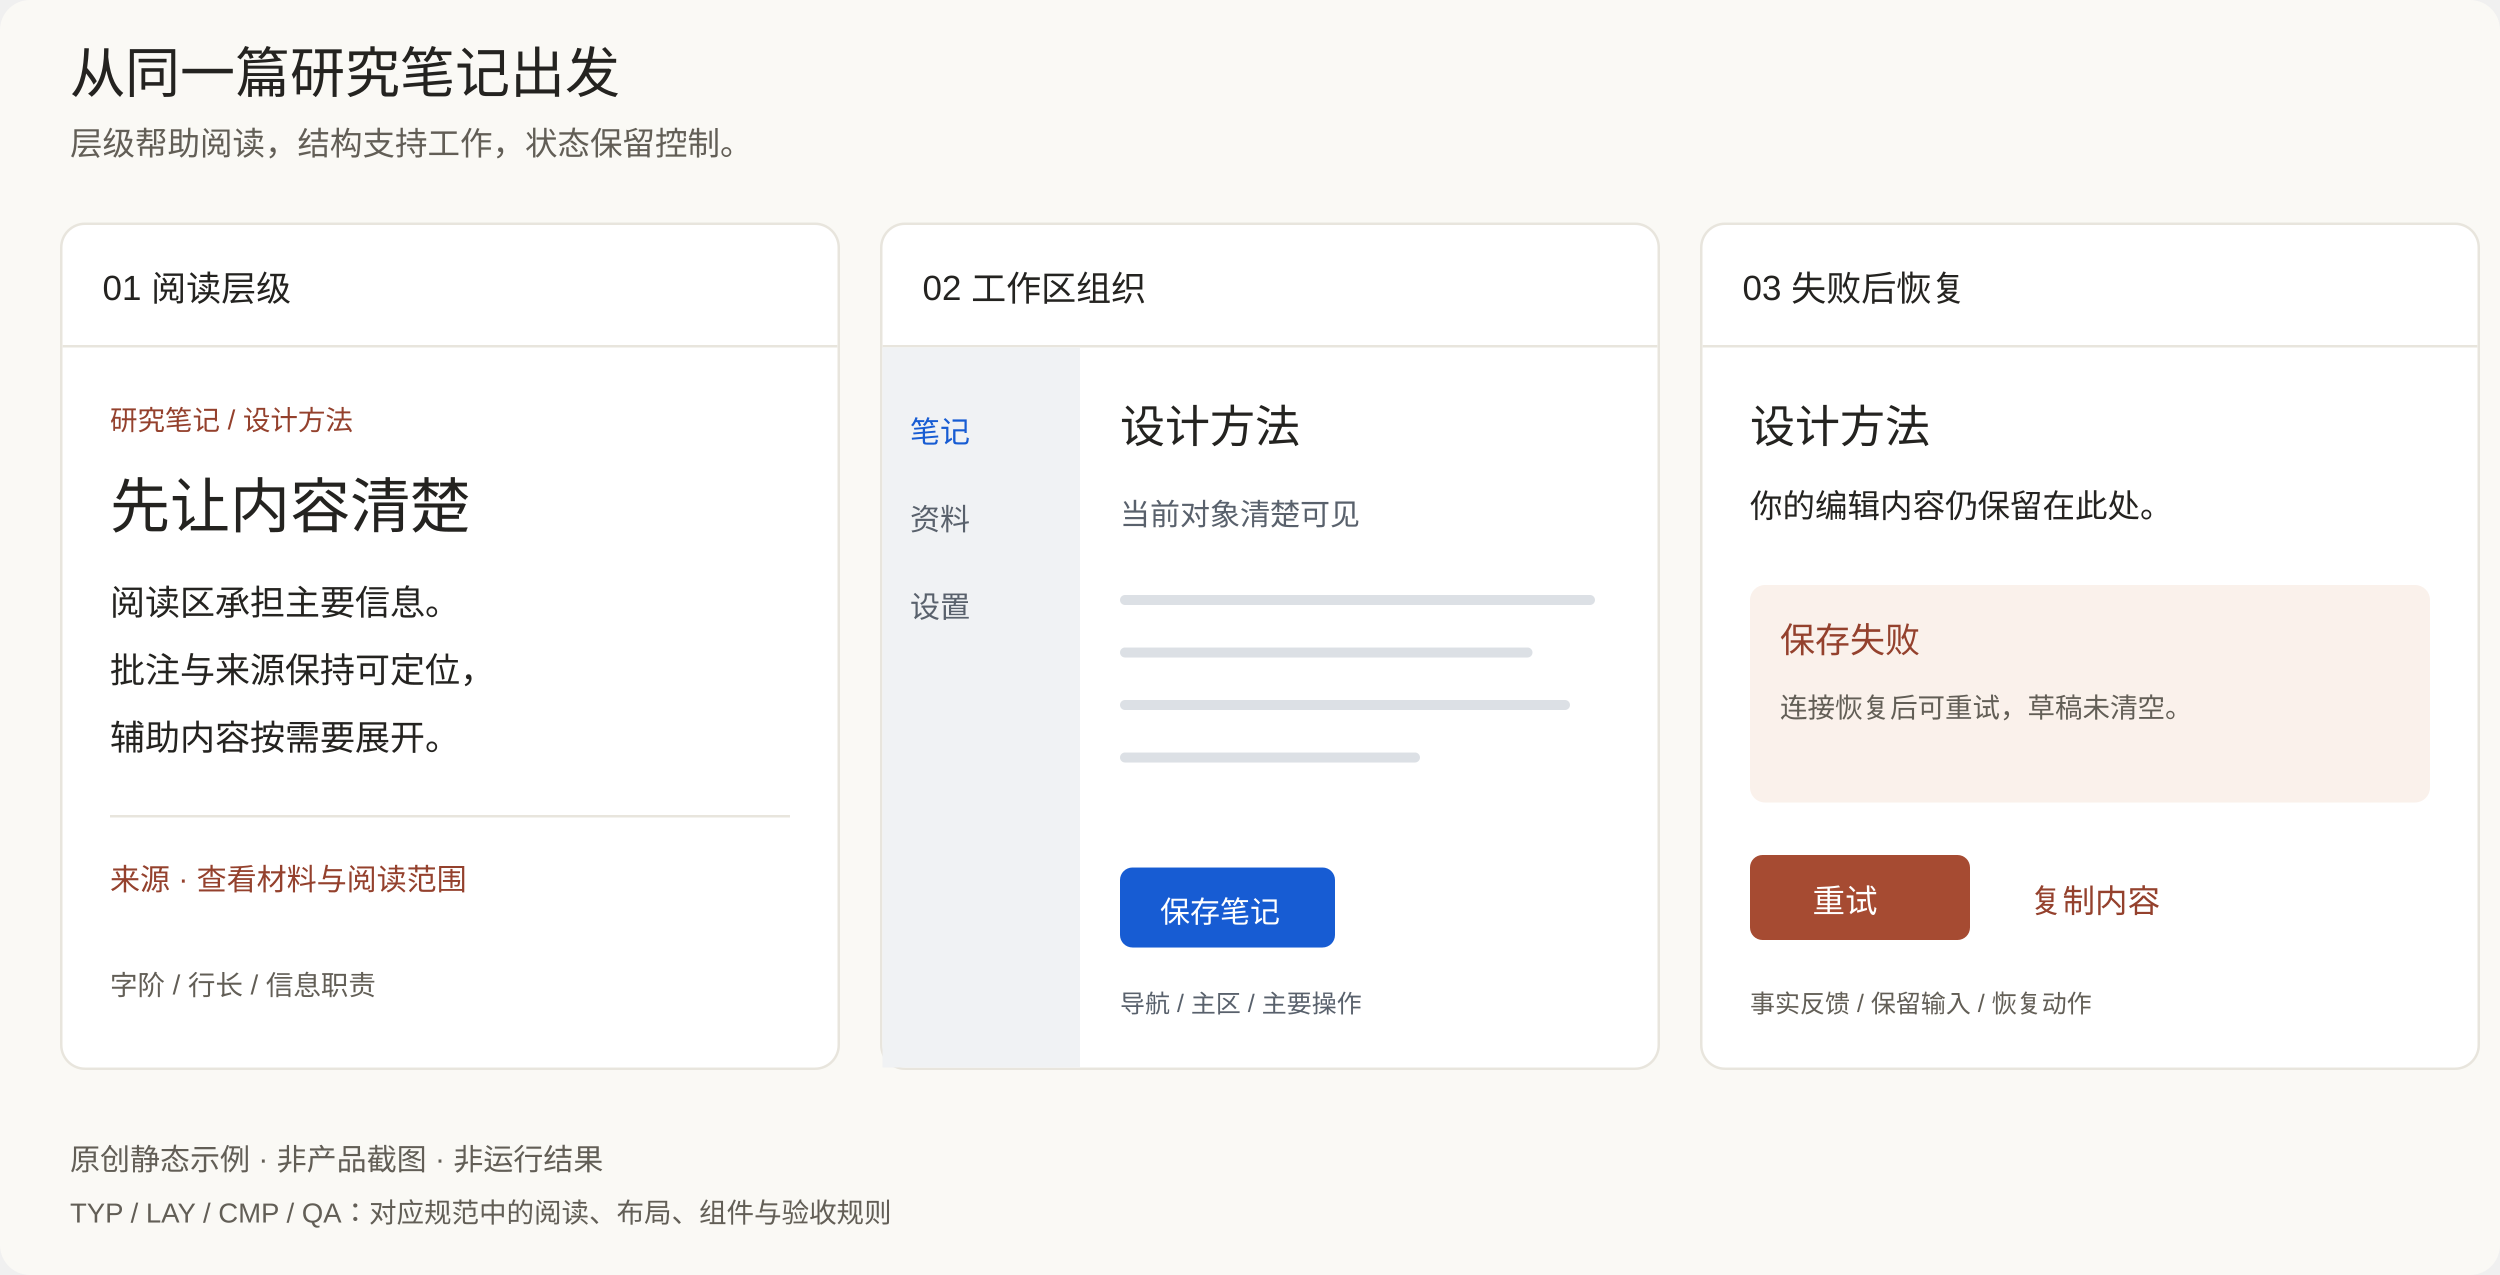
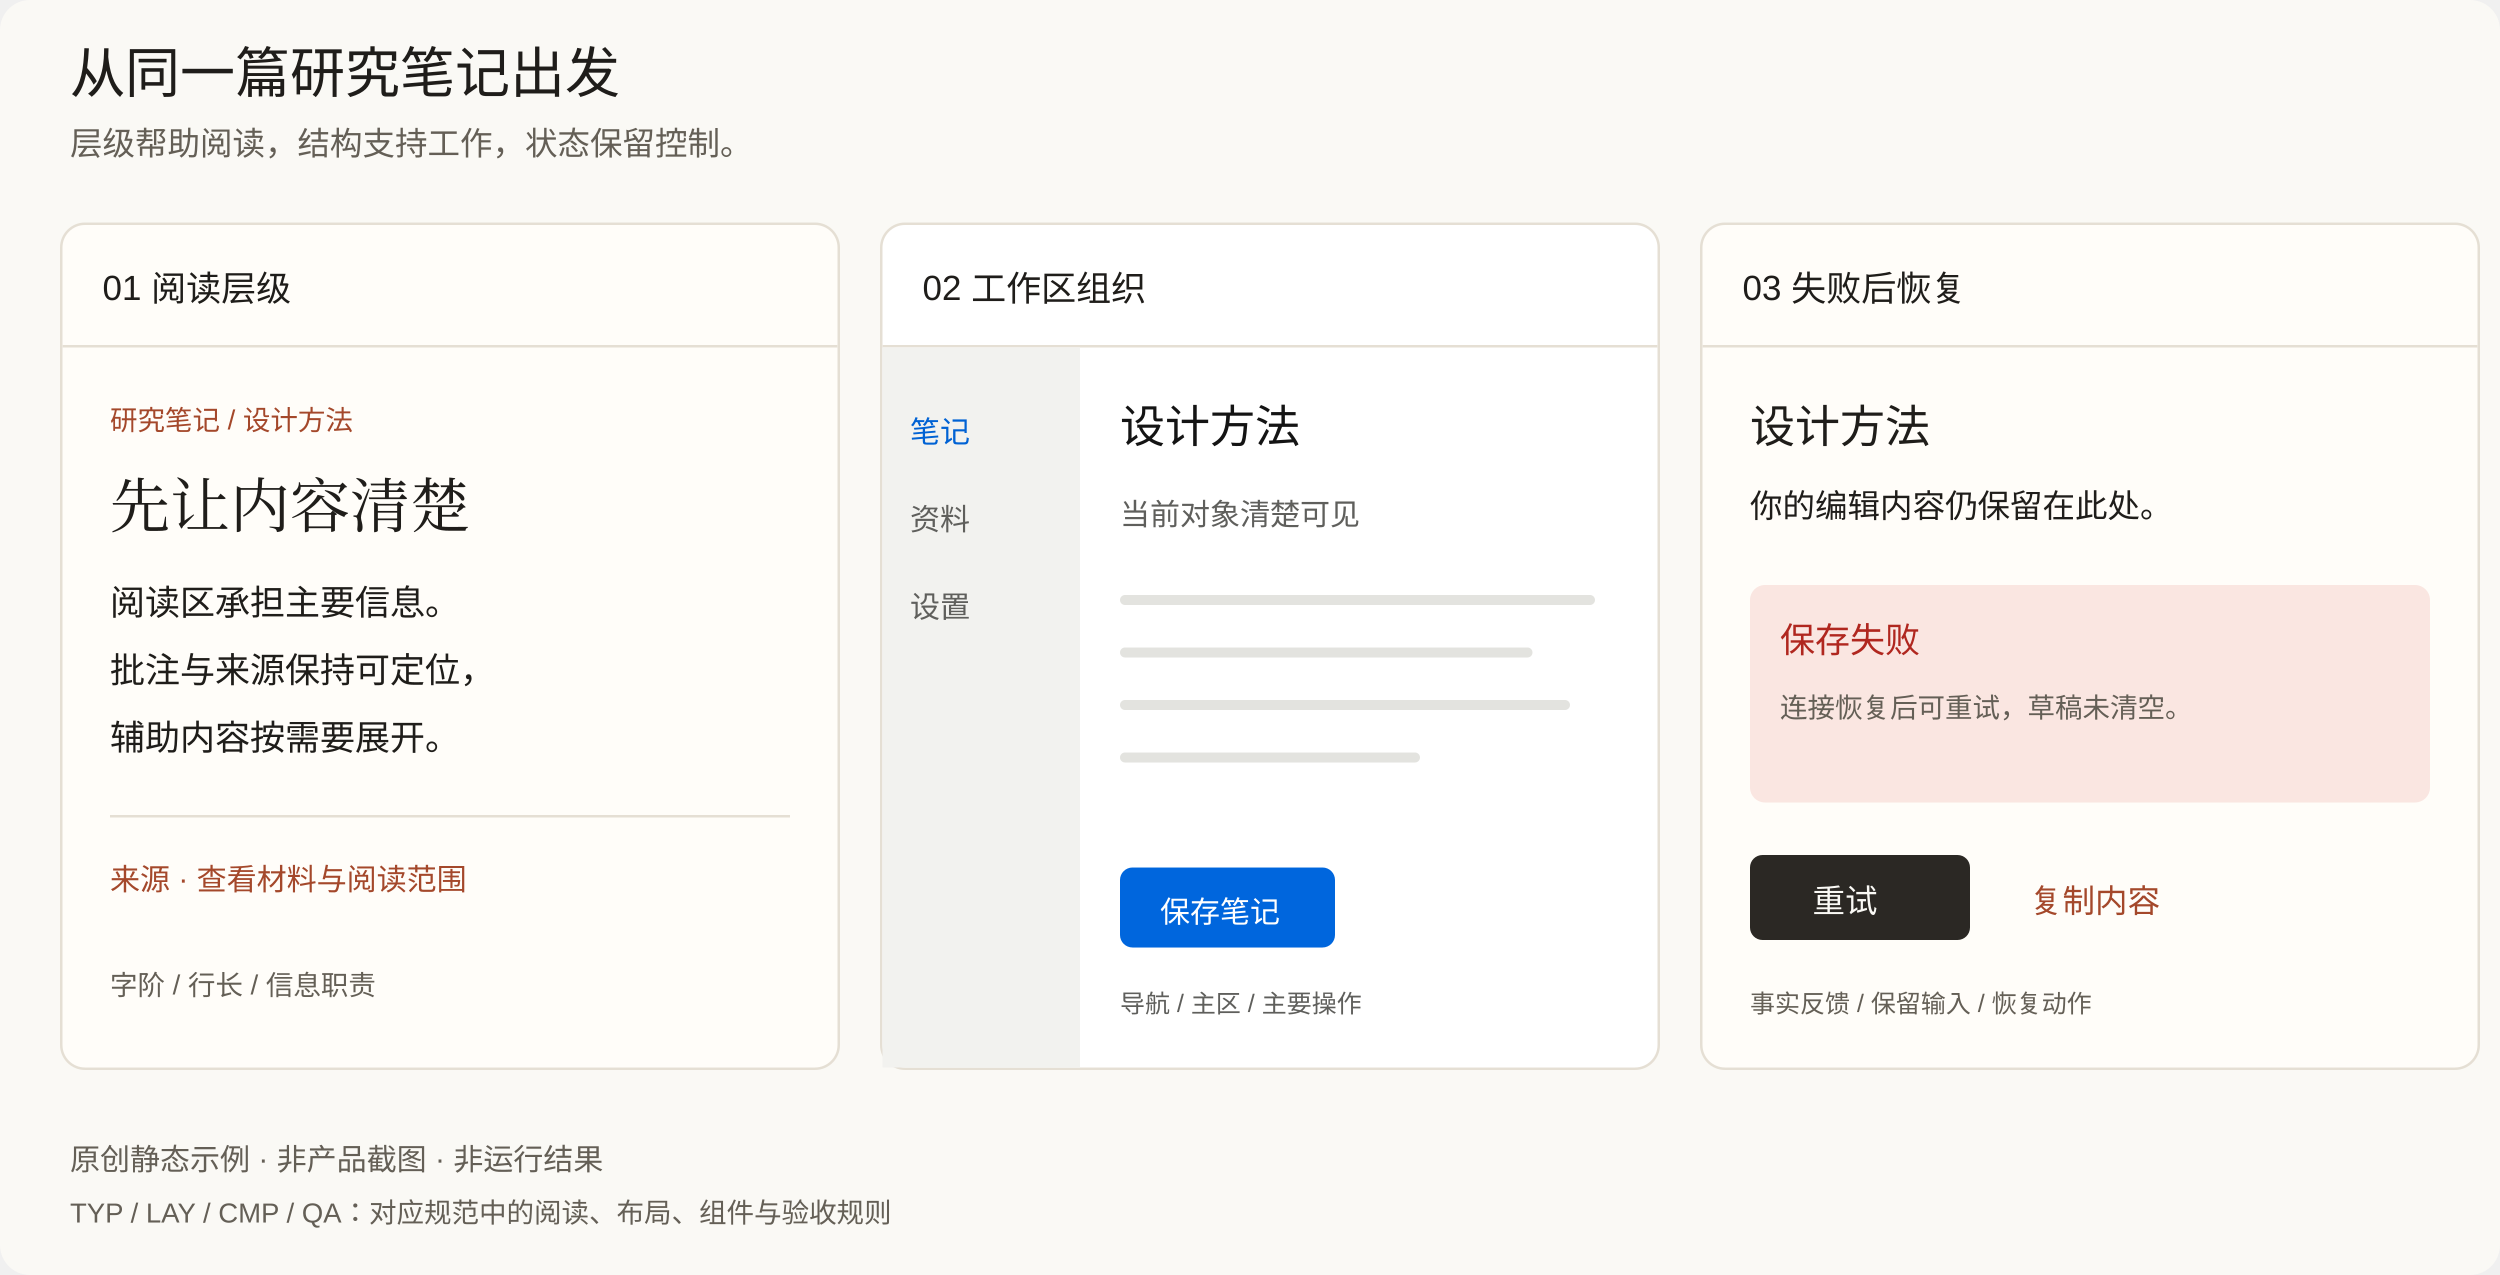
<svg xmlns="http://www.w3.org/2000/svg" width="1000" height="510" viewBox="0 0 1000 510">
  <rect width="1000" height="510" rx="12" fill="#FAF9F5" />
-   <text x="28" y="37" font-family="Arial,PingFang SC,Microsoft YaHei,sans-serif" font-size="22" fill="#242320">从同一篇研究笔记出发</text>
-   <text x="28" y="62" font-family="Arial,PingFang SC,Microsoft YaHei,sans-serif" font-size="13" fill="#625E56">层级帮助阅读，结构支持工作，状态保留控制。</text>
-   <rect x="24" y="89" width="312" height="339" rx="10" fill="#E8E5DD" />
-   <rect x="25" y="90" width="310" height="337" rx="9" fill="#FFFFFF" />
-   <text x="41" y="120" font-family="Arial,PingFang SC,Microsoft YaHei,sans-serif" font-size="14" fill="#242320">01  阅读层级</text>
-   <rect x="25" y="138" width="310" height="1" rx="0" fill="#E8E5DD" />
-   <text x="44" y="172" font-family="Arial,PingFang SC,Microsoft YaHei,sans-serif" font-size="11" fill="#94412D">研究笔记 / 设计方法</text>
-   <text x="44" y="211" font-family="Arial,PingFang SC,Microsoft YaHei,sans-serif" font-size="24" fill="#242320">先让内容清楚</text>
-   <text x="44" y="246" font-family="Arial,PingFang SC,Microsoft YaHei,sans-serif" font-size="14" fill="#242320">阅读区承担主要信息。</text>
-   <text x="44" y="273" font-family="Arial,PingFang SC,Microsoft YaHei,sans-serif" font-size="14" fill="#242320">批注与来源保持可定位，</text>
-   <text x="44" y="300" font-family="Arial,PingFang SC,Microsoft YaHei,sans-serif" font-size="14" fill="#242320">辅助内容按需要展开。</text>
-   <rect x="44" y="326" width="272" height="1" rx="0" fill="#E8E5DD" />
-   <text x="44" y="356" font-family="Arial,PingFang SC,Microsoft YaHei,sans-serif" font-size="12" fill="#94412D">来源 · 查看材料与阅读范围</text>
-   <text x="44" y="398" font-family="Arial,PingFang SC,Microsoft YaHei,sans-serif" font-size="11" fill="#625E56">字阶 / 行长 / 信息职责</text>
-   <rect x="352" y="89" width="312" height="339" rx="10" fill="#E8E5DD" />
+   <text x="28" y="37" font-family="Arial,PingFang SC,Microsoft YaHei,sans-serif" font-size="22" fill="#1F1D1A">从同一篇研究笔记出发</text>
+   <text x="28" y="62" font-family="Arial,PingFang SC,Microsoft YaHei,sans-serif" font-size="13" fill="#645F56">层级帮助阅读，结构支持工作，状态保留控制。</text>
+   <rect x="24" y="89" width="312" height="339" rx="10" fill="#E5DFD4" />
+   <rect x="25" y="90" width="310" height="337" rx="9" fill="#FFFDF9" />
+   <text x="41" y="120" font-family="Arial,PingFang SC,Microsoft YaHei,sans-serif" font-size="14" fill="#1F1D1A">01  阅读层级</text>
+   <rect x="25" y="138" width="310" height="1" rx="0" fill="#E5DFD4" />
+   <text x="44" y="172" font-family="Arial,PingFang SC,Microsoft YaHei,sans-serif" font-size="11" fill="#A4482B">研究笔记 / 设计方法</text>
+   <text x="44" y="211" font-family="Georgia,Songti SC,Noto Serif CJK SC,serif" font-size="24" fill="#1F1D1A">先让内容清楚</text>
+   <text x="44" y="246" font-family="Arial,PingFang SC,Microsoft YaHei,sans-serif" font-size="14" fill="#1F1D1A">阅读区承担主要信息。</text>
+   <text x="44" y="273" font-family="Arial,PingFang SC,Microsoft YaHei,sans-serif" font-size="14" fill="#1F1D1A">批注与来源保持可定位，</text>
+   <text x="44" y="300" font-family="Arial,PingFang SC,Microsoft YaHei,sans-serif" font-size="14" fill="#1F1D1A">辅助内容按需要展开。</text>
+   <rect x="44" y="326" width="272" height="1" rx="0" fill="#E5DFD4" />
+   <text x="44" y="356" font-family="Arial,PingFang SC,Microsoft YaHei,sans-serif" font-size="12" fill="#A4482B">来源 · 查看材料与阅读范围</text>
+   <text x="44" y="398" font-family="Arial,PingFang SC,Microsoft YaHei,sans-serif" font-size="11" fill="#645F56">字阶 / 行长 / 信息职责</text>
+   <rect x="352" y="89" width="312" height="339" rx="10" fill="#E5DFD4" />
  <rect x="353" y="90" width="310" height="337" rx="9" fill="#FFFFFF" />
-   <text x="369" y="120" font-family="Arial,PingFang SC,Microsoft YaHei,sans-serif" font-size="14" fill="#242320">02  工作区组织</text>
-   <rect x="353" y="138" width="310" height="1" rx="0" fill="#E8E5DD" />
-   <rect x="353" y="139" width="79" height="288" rx="0" fill="#F0F2F4" />
-   <text x="364" y="177" font-family="Arial,PingFang SC,Microsoft YaHei,sans-serif" font-size="12" fill="#175CD3">笔记</text>
-   <text x="364" y="212" font-family="Arial,PingFang SC,Microsoft YaHei,sans-serif" font-size="12" fill="#59616C">资料</text>
-   <text x="364" y="247" font-family="Arial,PingFang SC,Microsoft YaHei,sans-serif" font-size="12" fill="#59616C">设置</text>
-   <text x="448" y="177" font-family="Arial,PingFang SC,Microsoft YaHei,sans-serif" font-size="18" fill="#242320">设计方法</text>
-   <text x="448" y="210" font-family="Arial,PingFang SC,Microsoft YaHei,sans-serif" font-size="12" fill="#59616C">当前对象清楚可见</text>
-   <rect x="448" y="238" width="190" height="4" rx="2" fill="#DCE0E5" />
-   <rect x="448" y="259" width="165" height="4" rx="2" fill="#DCE0E5" />
-   <rect x="448" y="280" width="180" height="4" rx="2" fill="#DCE0E5" />
-   <rect x="448" y="301" width="120" height="4" rx="2" fill="#DCE0E5" />
-   <rect x="448" y="347" width="86" height="32" rx="5" fill="#175CD3" />
+   <text x="369" y="120" font-family="Arial,PingFang SC,Microsoft YaHei,sans-serif" font-size="14" fill="#1F1D1A">02  工作区组织</text>
+   <rect x="353" y="138" width="310" height="1" rx="0" fill="#E5DFD4" />
+   <rect x="353" y="139" width="79" height="288" rx="0" fill="#F2F2EF" />
+   <text x="364" y="177" font-family="Arial,PingFang SC,Microsoft YaHei,sans-serif" font-size="12" fill="#0062D4">笔记</text>
+   <text x="364" y="212" font-family="Arial,PingFang SC,Microsoft YaHei,sans-serif" font-size="12" fill="#5F5F5C">资料</text>
+   <text x="364" y="247" font-family="Arial,PingFang SC,Microsoft YaHei,sans-serif" font-size="12" fill="#5F5F5C">设置</text>
+   <text x="448" y="177" font-family="Arial,PingFang SC,Microsoft YaHei,sans-serif" font-size="18" fill="#141414">设计方法</text>
+   <text x="448" y="210" font-family="Arial,PingFang SC,Microsoft YaHei,sans-serif" font-size="12" fill="#5F5F5C">当前对象清楚可见</text>
+   <rect x="448" y="238" width="190" height="4" rx="2" fill="#E3E3DF" />
+   <rect x="448" y="259" width="165" height="4" rx="2" fill="#E3E3DF" />
+   <rect x="448" y="280" width="180" height="4" rx="2" fill="#E3E3DF" />
+   <rect x="448" y="301" width="120" height="4" rx="2" fill="#E3E3DF" />
+   <rect x="448" y="347" width="86" height="32" rx="5" fill="#0066DD" />
  <text x="464" y="369" font-family="Arial,PingFang SC,Microsoft YaHei,sans-serif" font-size="12" fill="#FFFFFF">保存笔记</text>
-   <text x="448" y="405" font-family="Arial,PingFang SC,Microsoft YaHei,sans-serif" font-size="10" fill="#59616C">导航 / 主区 / 主要操作</text>
-   <rect x="680" y="89" width="312" height="339" rx="10" fill="#E8E5DD" />
-   <rect x="681" y="90" width="310" height="337" rx="9" fill="#FFFFFF" />
-   <text x="697" y="120" font-family="Arial,PingFang SC,Microsoft YaHei,sans-serif" font-size="14" fill="#242320">03  失败后恢复</text>
-   <rect x="681" y="138" width="310" height="1" rx="0" fill="#E8E5DD" />
-   <text x="700" y="177" font-family="Arial,PingFang SC,Microsoft YaHei,sans-serif" font-size="18" fill="#242320">设计方法</text>
-   <text x="700" y="207" font-family="Arial,PingFang SC,Microsoft YaHei,sans-serif" font-size="13" fill="#242320">你的编辑内容仍保留在此处。</text>
-   <rect x="700" y="234" width="272" height="87" rx="6" fill="#FAF1EB" />
-   <text x="712" y="261" font-family="Arial,PingFang SC,Microsoft YaHei,sans-serif" font-size="14" fill="#94412D">保存失败</text>
-   <text x="712" y="287" font-family="Arial,PingFang SC,Microsoft YaHei,sans-serif" font-size="11" fill="#625E56">连接恢复后可重试，草稿未清空。</text>
-   <rect x="700" y="342" width="88" height="34" rx="5" fill="#A64B32" />
-   <text x="725" y="365" font-family="Arial,PingFang SC,Microsoft YaHei,sans-serif" font-size="13" fill="#FFFFFF">重试</text>
-   <text x="812" y="365" font-family="Arial,PingFang SC,Microsoft YaHei,sans-serif" font-size="13" fill="#94412D">复制内容</text>
-   <text x="700" y="405" font-family="Arial,PingFang SC,Microsoft YaHei,sans-serif" font-size="10" fill="#625E56">事实反馈 / 保留输入 / 恢复动作</text>
-   <text x="28" y="468" font-family="Arial,PingFang SC,Microsoft YaHei,sans-serif" font-size="12" fill="#625E56">原创静态示例 · 非产品截图 · 非运行结果</text>
-   <text x="28" y="489" font-family="Arial,PingFang SC,Microsoft YaHei,sans-serif" font-size="11" fill="#625E56">TYP / LAY / CMP / QA：对应规范中的阅读、布局、组件与验收规则</text>
+   <text x="448" y="405" font-family="Arial,PingFang SC,Microsoft YaHei,sans-serif" font-size="10" fill="#5F5F5C">导航 / 主区 / 主要操作</text>
+   <rect x="680" y="89" width="312" height="339" rx="10" fill="#E5DFD4" />
+   <rect x="681" y="90" width="310" height="337" rx="9" fill="#FFFDF9" />
+   <text x="697" y="120" font-family="Arial,PingFang SC,Microsoft YaHei,sans-serif" font-size="14" fill="#1F1D1A">03  失败后恢复</text>
+   <rect x="681" y="138" width="310" height="1" rx="0" fill="#E5DFD4" />
+   <text x="700" y="177" font-family="Arial,PingFang SC,Microsoft YaHei,sans-serif" font-size="18" fill="#1F1D1A">设计方法</text>
+   <text x="700" y="207" font-family="Arial,PingFang SC,Microsoft YaHei,sans-serif" font-size="13" fill="#1F1D1A">你的编辑内容仍保留在此处。</text>
+   <rect x="700" y="234" width="272" height="87" rx="6" fill="#FAE6E1" />
+   <text x="712" y="261" font-family="Arial,PingFang SC,Microsoft YaHei,sans-serif" font-size="14" fill="#B0271F">保存失败</text>
+   <text x="712" y="287" font-family="Arial,PingFang SC,Microsoft YaHei,sans-serif" font-size="11" fill="#645F56">连接恢复后可重试，草稿未清空。</text>
+   <rect x="700" y="342" width="88" height="34" rx="5" fill="#2B2824" />
+   <text x="725" y="365" font-family="Arial,PingFang SC,Microsoft YaHei,sans-serif" font-size="13" fill="#FAF9F5">重试</text>
+   <text x="812" y="365" font-family="Arial,PingFang SC,Microsoft YaHei,sans-serif" font-size="13" fill="#A4482B">复制内容</text>
+   <text x="700" y="405" font-family="Arial,PingFang SC,Microsoft YaHei,sans-serif" font-size="10" fill="#645F56">事实反馈 / 保留输入 / 恢复动作</text>
+   <text x="28" y="468" font-family="Arial,PingFang SC,Microsoft YaHei,sans-serif" font-size="12" fill="#645F56">原创静态示例 · 非产品截图 · 非运行结果</text>
+   <text x="28" y="489" font-family="Arial,PingFang SC,Microsoft YaHei,sans-serif" font-size="11" fill="#645F56">TYP / LAY / CMP / QA：对应规范中的阅读、布局、组件与验收规则</text>
</svg>
